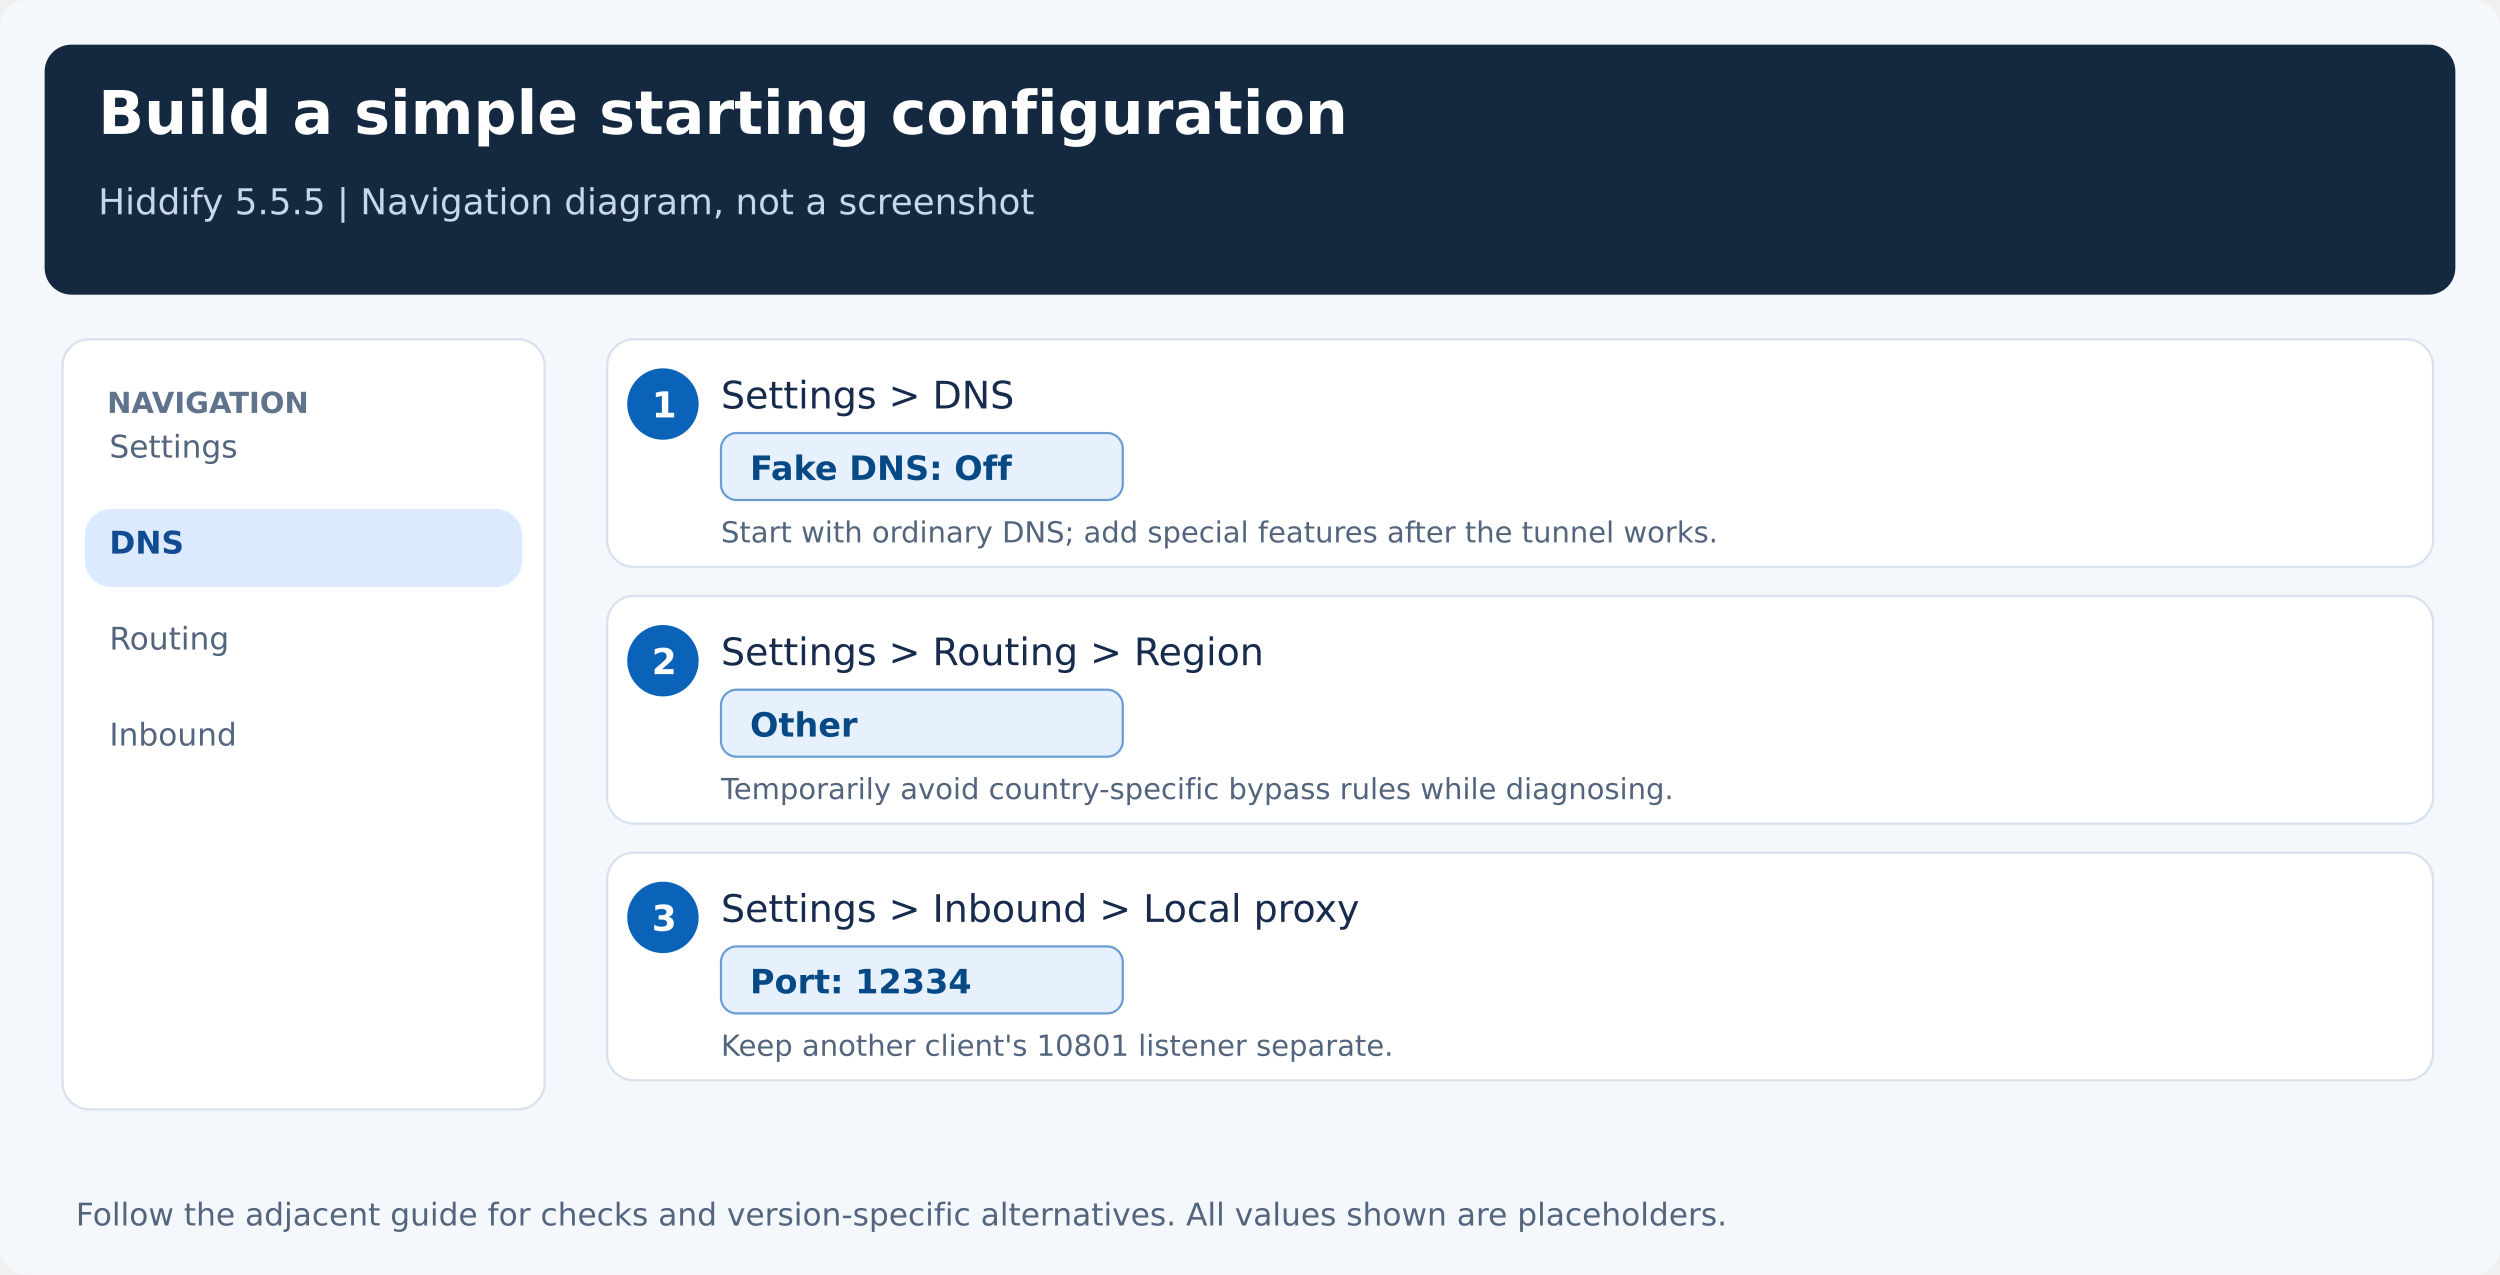
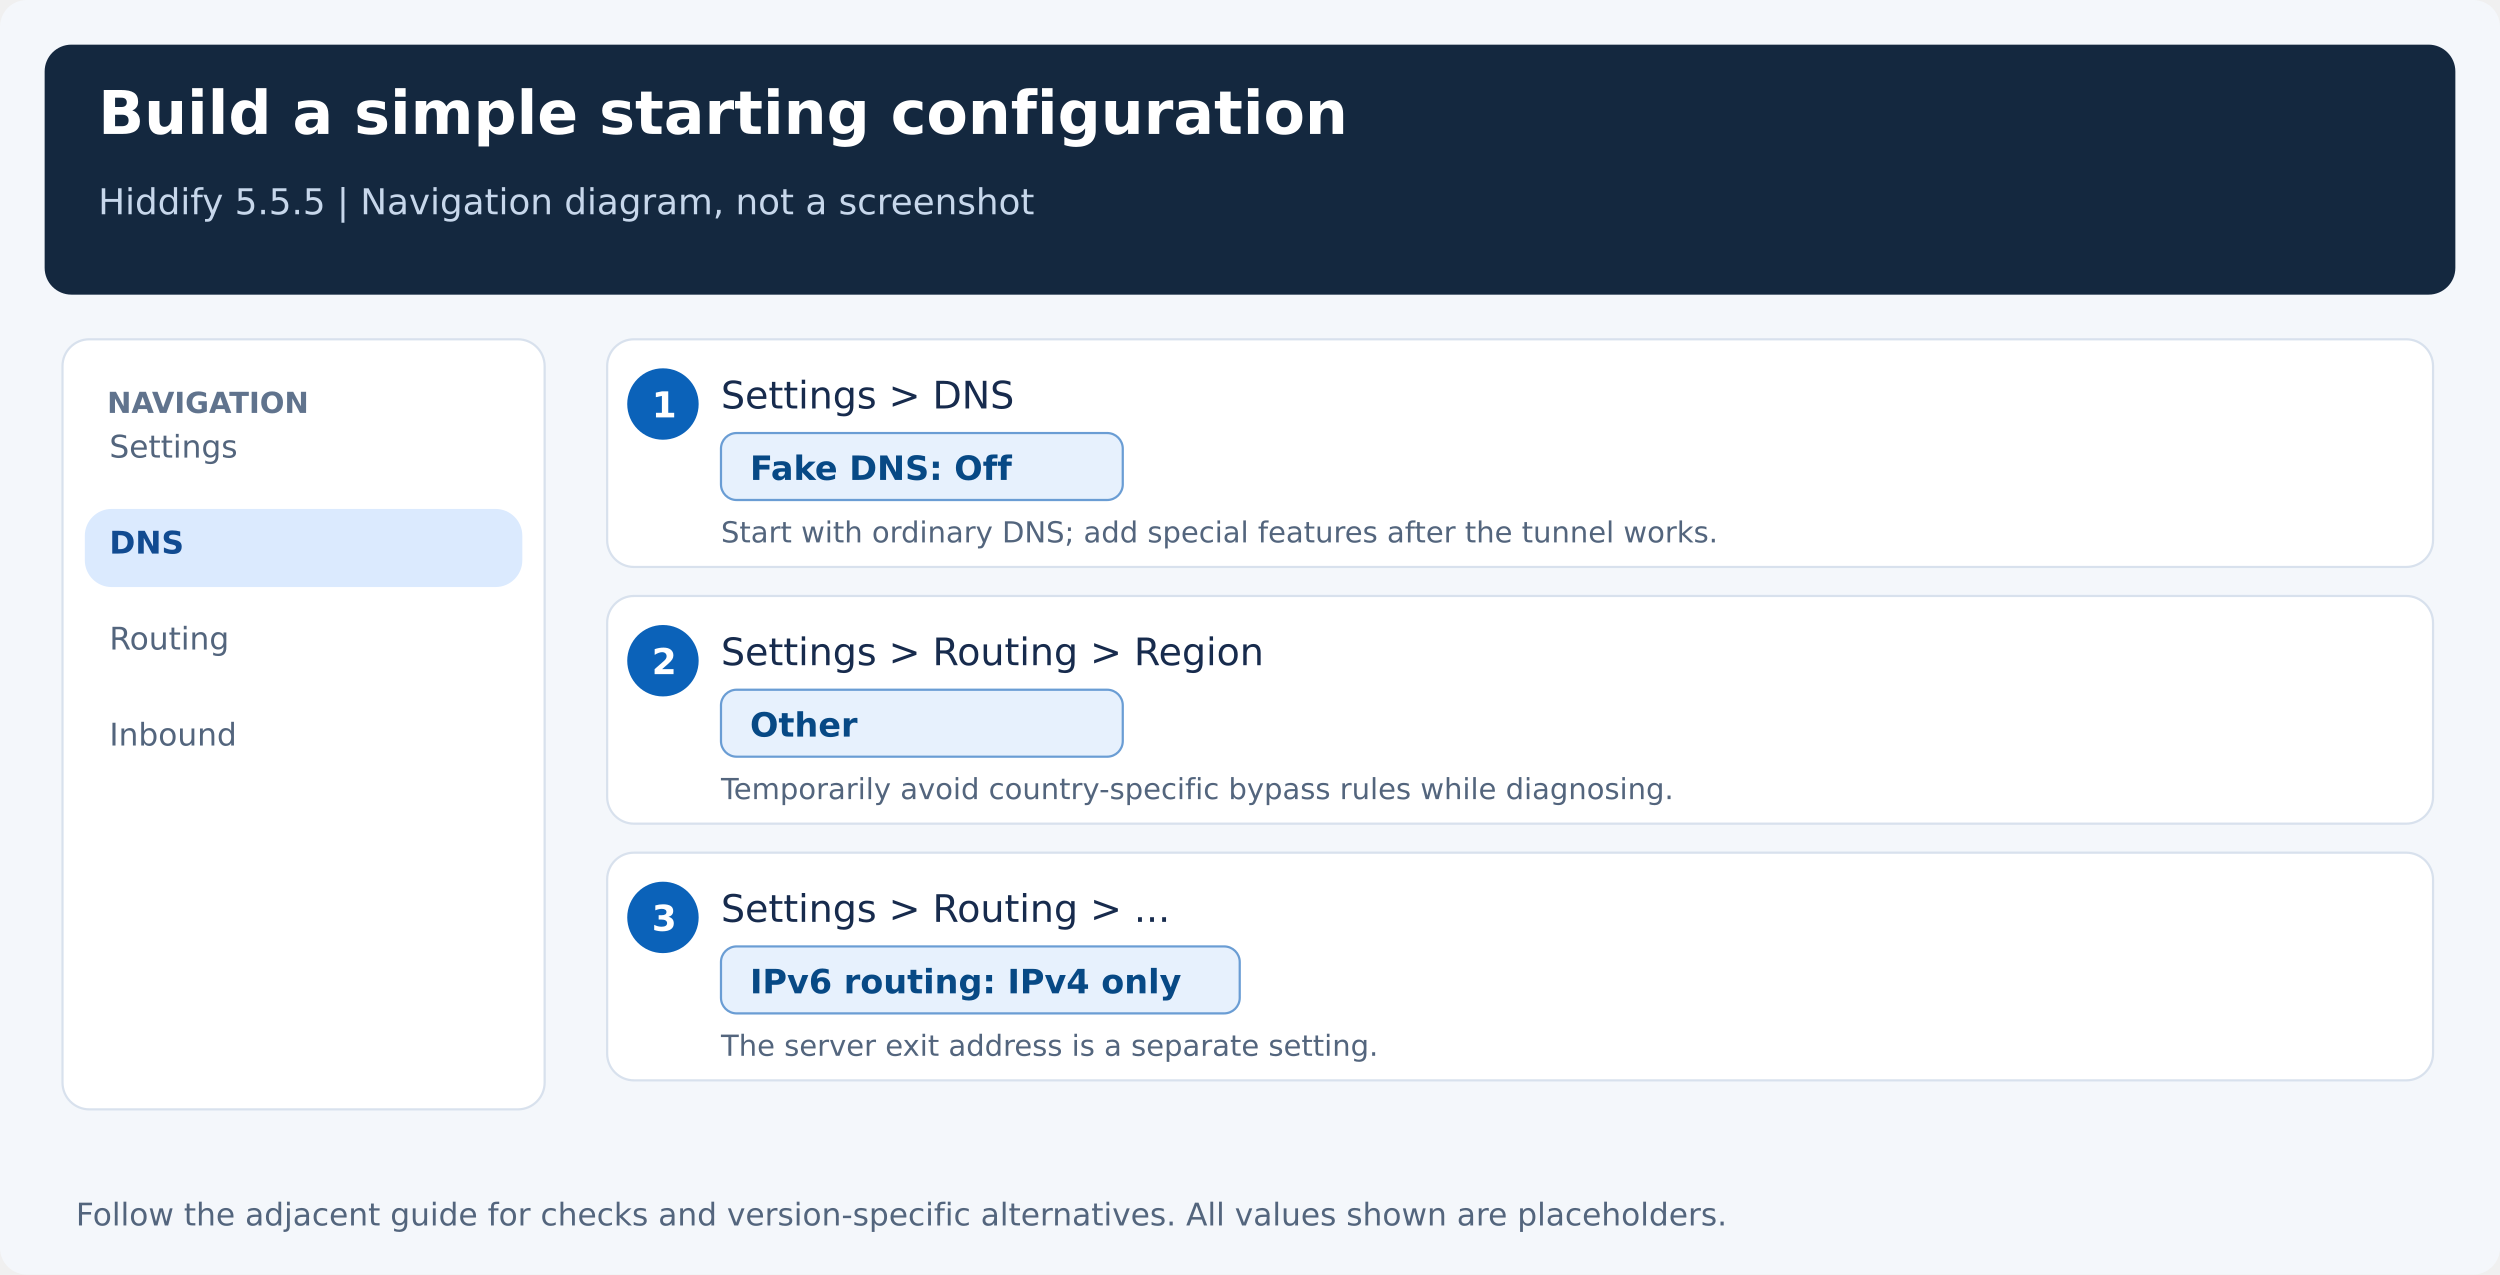
<svg xmlns="http://www.w3.org/2000/svg" width="1120" height="571" viewBox="0 0 1120 571" role="img" aria-labelledby="title desc">
  <g font-family="DejaVu Sans,Arial,sans-serif">
    <rect x="0" y="0" width="1120" height="571" rx="12" fill="#f4f7fb" stroke="none" />
    <rect x="20" y="20" width="1080" height="112" rx="12" fill="#14283f" stroke="none" />
    <text x="44" y="60" font-size="27" fill="#ffffff" font-weight="700">Build a simple starting configuration</text>
    <text x="44" y="96" font-size="16" fill="#c7d7eb" font-weight="400">Hiddify 5.5.5  |  Navigation diagram, not a screenshot</text>
    <rect x="28" y="152" width="216" height="345" rx="12" fill="#ffffff" stroke="#d8e1ed" />
    <text x="48" y="185" font-size="13" fill="#60738d" font-weight="700">NAVIGATION</text>
    <text x="49" y="205" font-size="14" fill="#53657d" font-weight="400">Settings</text>
    <rect x="38" y="228" width="196" height="35" rx="12" fill="#dbeafe" stroke="none" />
    <text x="49" y="248" font-size="14" fill="#114b91" font-weight="700">DNS</text>
    <text x="49" y="291" font-size="14" fill="#53657d" font-weight="400">Routing</text>
    <text x="49" y="334" font-size="14" fill="#53657d" font-weight="400">Inbound</text>
    <rect x="272" y="152" width="818" height="102" rx="12" fill="#ffffff" stroke="#d8e1ed" />
    <circle cx="297" cy="181" r="16" fill="#0b62b9" />
    <text x="292" y="187" font-size="16" fill="white" font-weight="700">1</text>
    <text x="323" y="183" font-size="17" fill="#172b4d" font-weight="400">Settings &gt; DNS</text>
    <rect x="323" y="194" width="180" height="30" rx="7" fill="#e7f1fd" stroke="#6a9dd4" />
    <text x="336" y="215" font-size="15" fill="#074985" font-weight="700">Fake DNS: Off</text>
    <text x="323" y="243" font-size="13" fill="#53657d" font-weight="400">Start with ordinary DNS; add special features after the tunnel works.</text>
    <rect x="272" y="267" width="818" height="102" rx="12" fill="#ffffff" stroke="#d8e1ed" />
    <circle cx="297" cy="296" r="16" fill="#0b62b9" />
    <text x="292" y="302" font-size="16" fill="white" font-weight="700">2</text>
    <text x="323" y="298" font-size="17" fill="#172b4d" font-weight="400">Settings &gt; Routing &gt; Region</text>
    <rect x="323" y="309" width="180" height="30" rx="7" fill="#e7f1fd" stroke="#6a9dd4" />
    <text x="336" y="330" font-size="15" fill="#074985" font-weight="700">Other</text>
    <text x="323" y="358" font-size="13" fill="#53657d" font-weight="400">Temporarily avoid country-specific bypass rules while diagnosing.</text>
    <rect x="272" y="382" width="818" height="102" rx="12" fill="#ffffff" stroke="#d8e1ed" />
    <circle cx="297" cy="411" r="16" fill="#0b62b9" />
    <text x="292" y="417" font-size="16" fill="white" font-weight="700">3</text>
-     <text x="323" y="413" font-size="17" fill="#172b4d" font-weight="400">Settings &gt; Inbound &gt; Local proxy</text>
-     <rect x="323" y="424" width="180" height="30" rx="7" fill="#e7f1fd" stroke="#6a9dd4" />
-     <text x="336" y="445" font-size="15" fill="#074985" font-weight="700">Port: 12334</text>
-     <text x="323" y="473" font-size="13" fill="#53657d" font-weight="400">Keep another client's 10801 listener separate.</text>
+     <text x="323" y="413" font-size="17" fill="#172b4d" font-weight="400">Settings &gt; Routing &gt; ...</text>
+     <rect x="323" y="424" width="232.4" height="30" rx="7" fill="#e7f1fd" stroke="#6a9dd4" />
+     <text x="336" y="445" font-size="15" fill="#074985" font-weight="700">IPv6 routing: IPv4 only</text>
+     <text x="323" y="473" font-size="13" fill="#53657d" font-weight="400">The server exit address is a separate setting.</text>
    <text x="34" y="549" font-size="14" fill="#53657d" font-weight="400">Follow the adjacent guide for checks and version-specific alternatives. All values shown are placeholders.</text>
  </g>
</svg>
